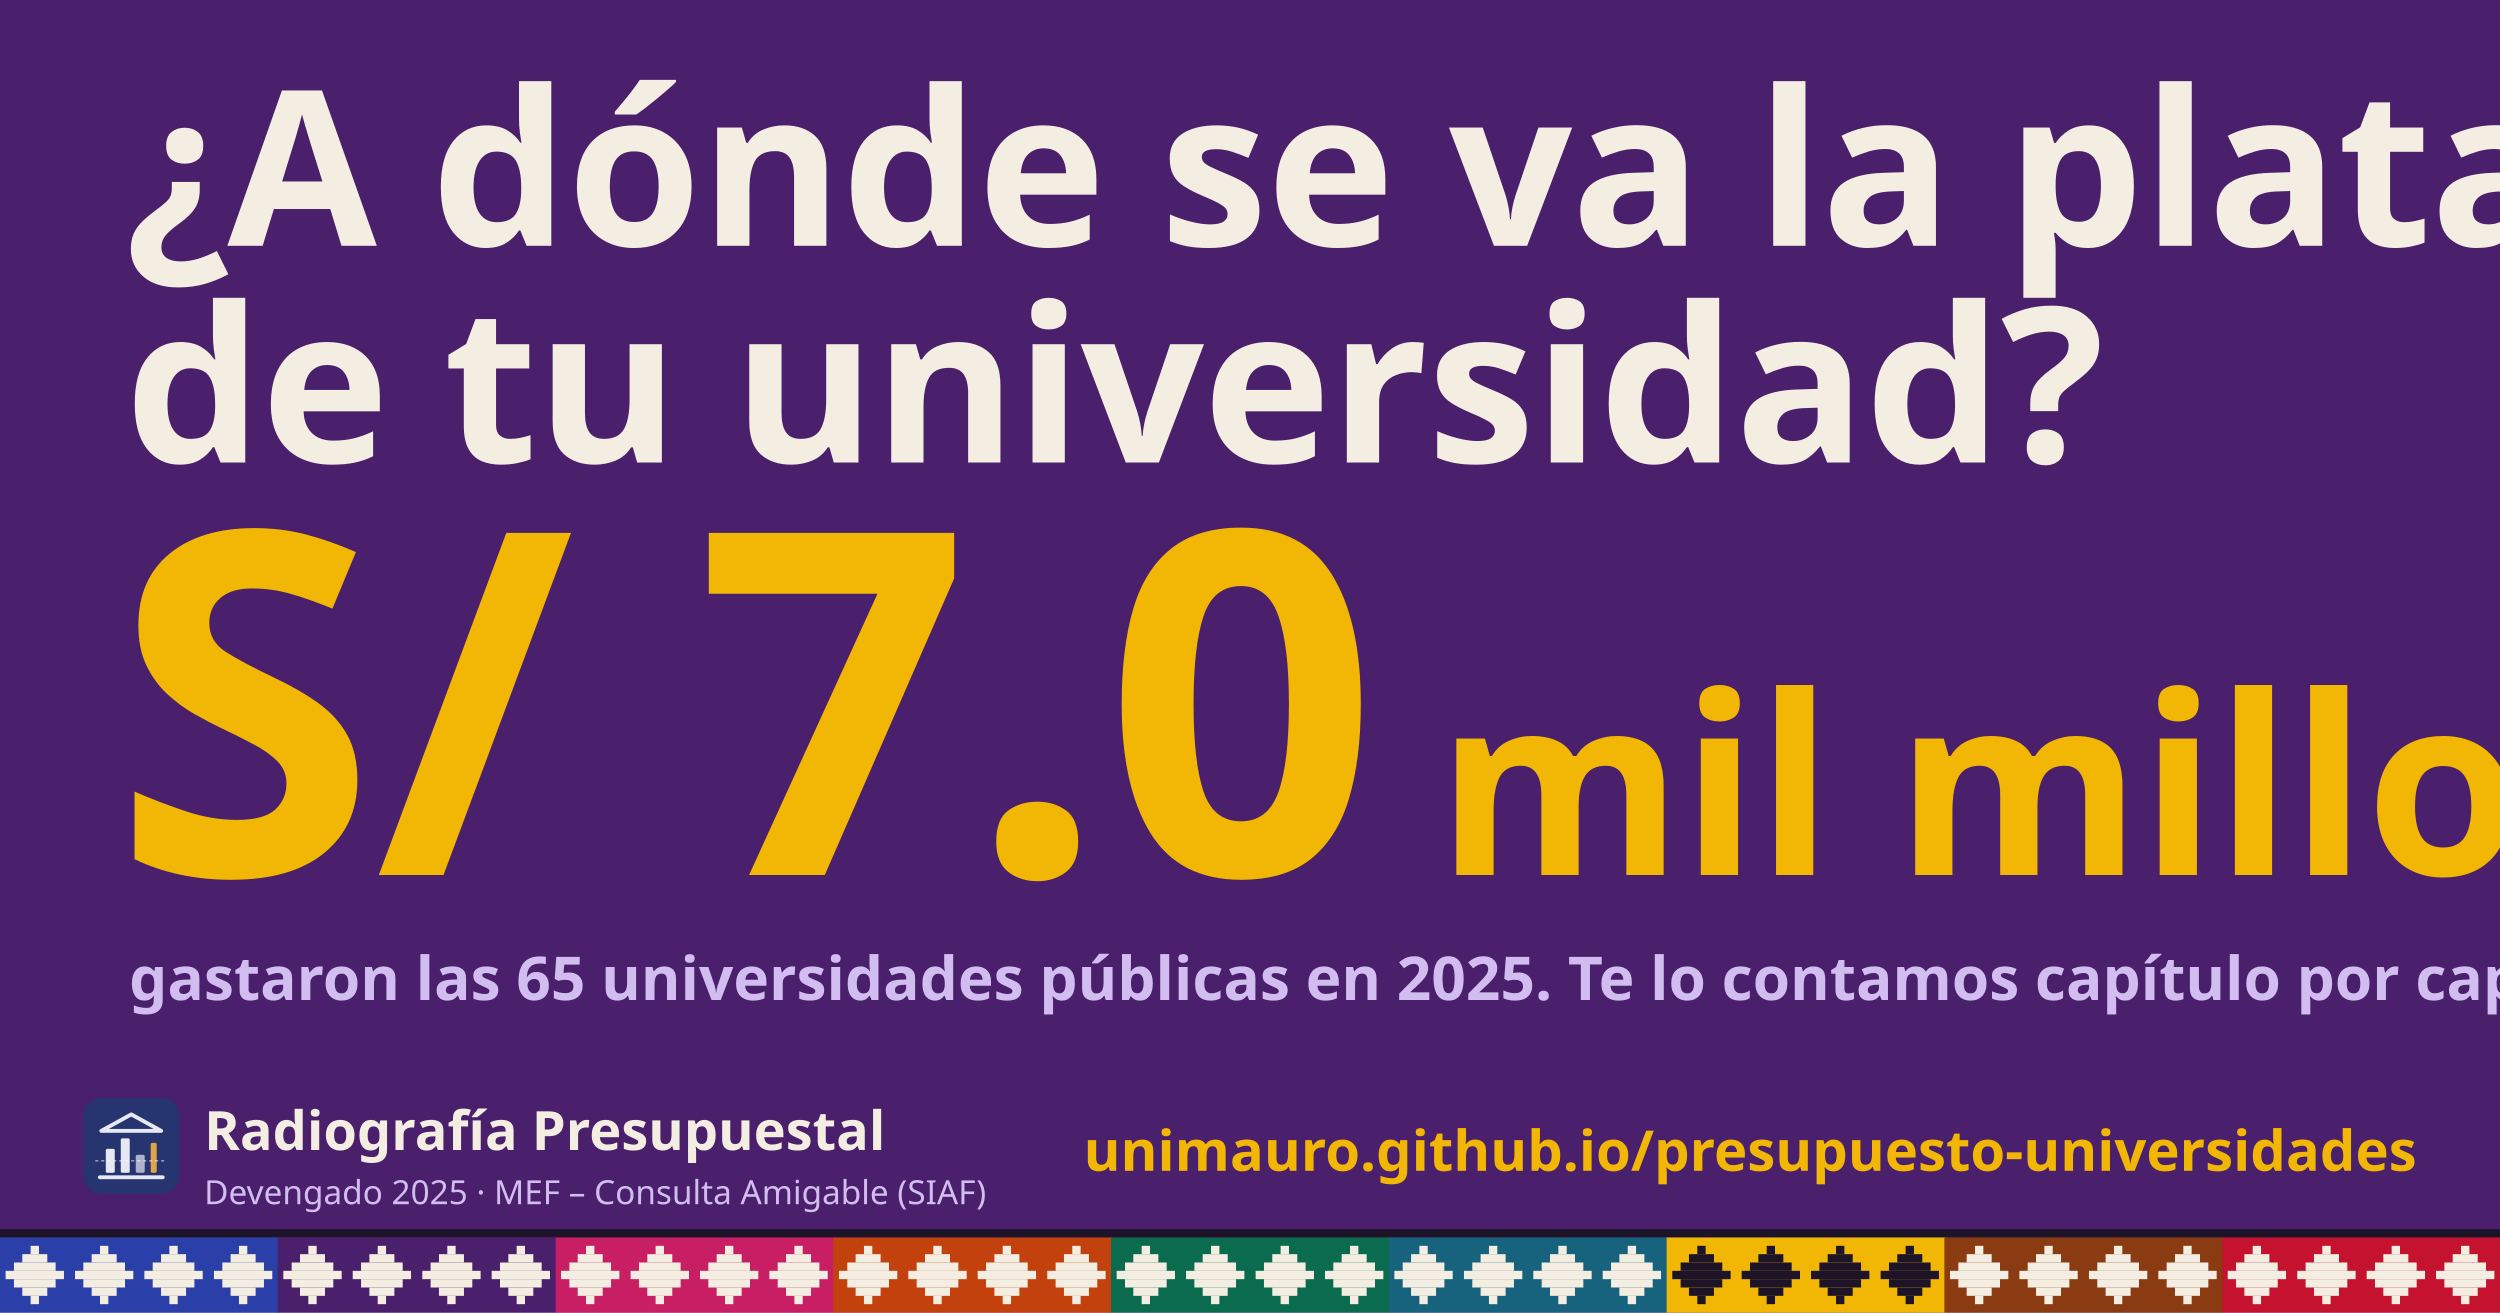
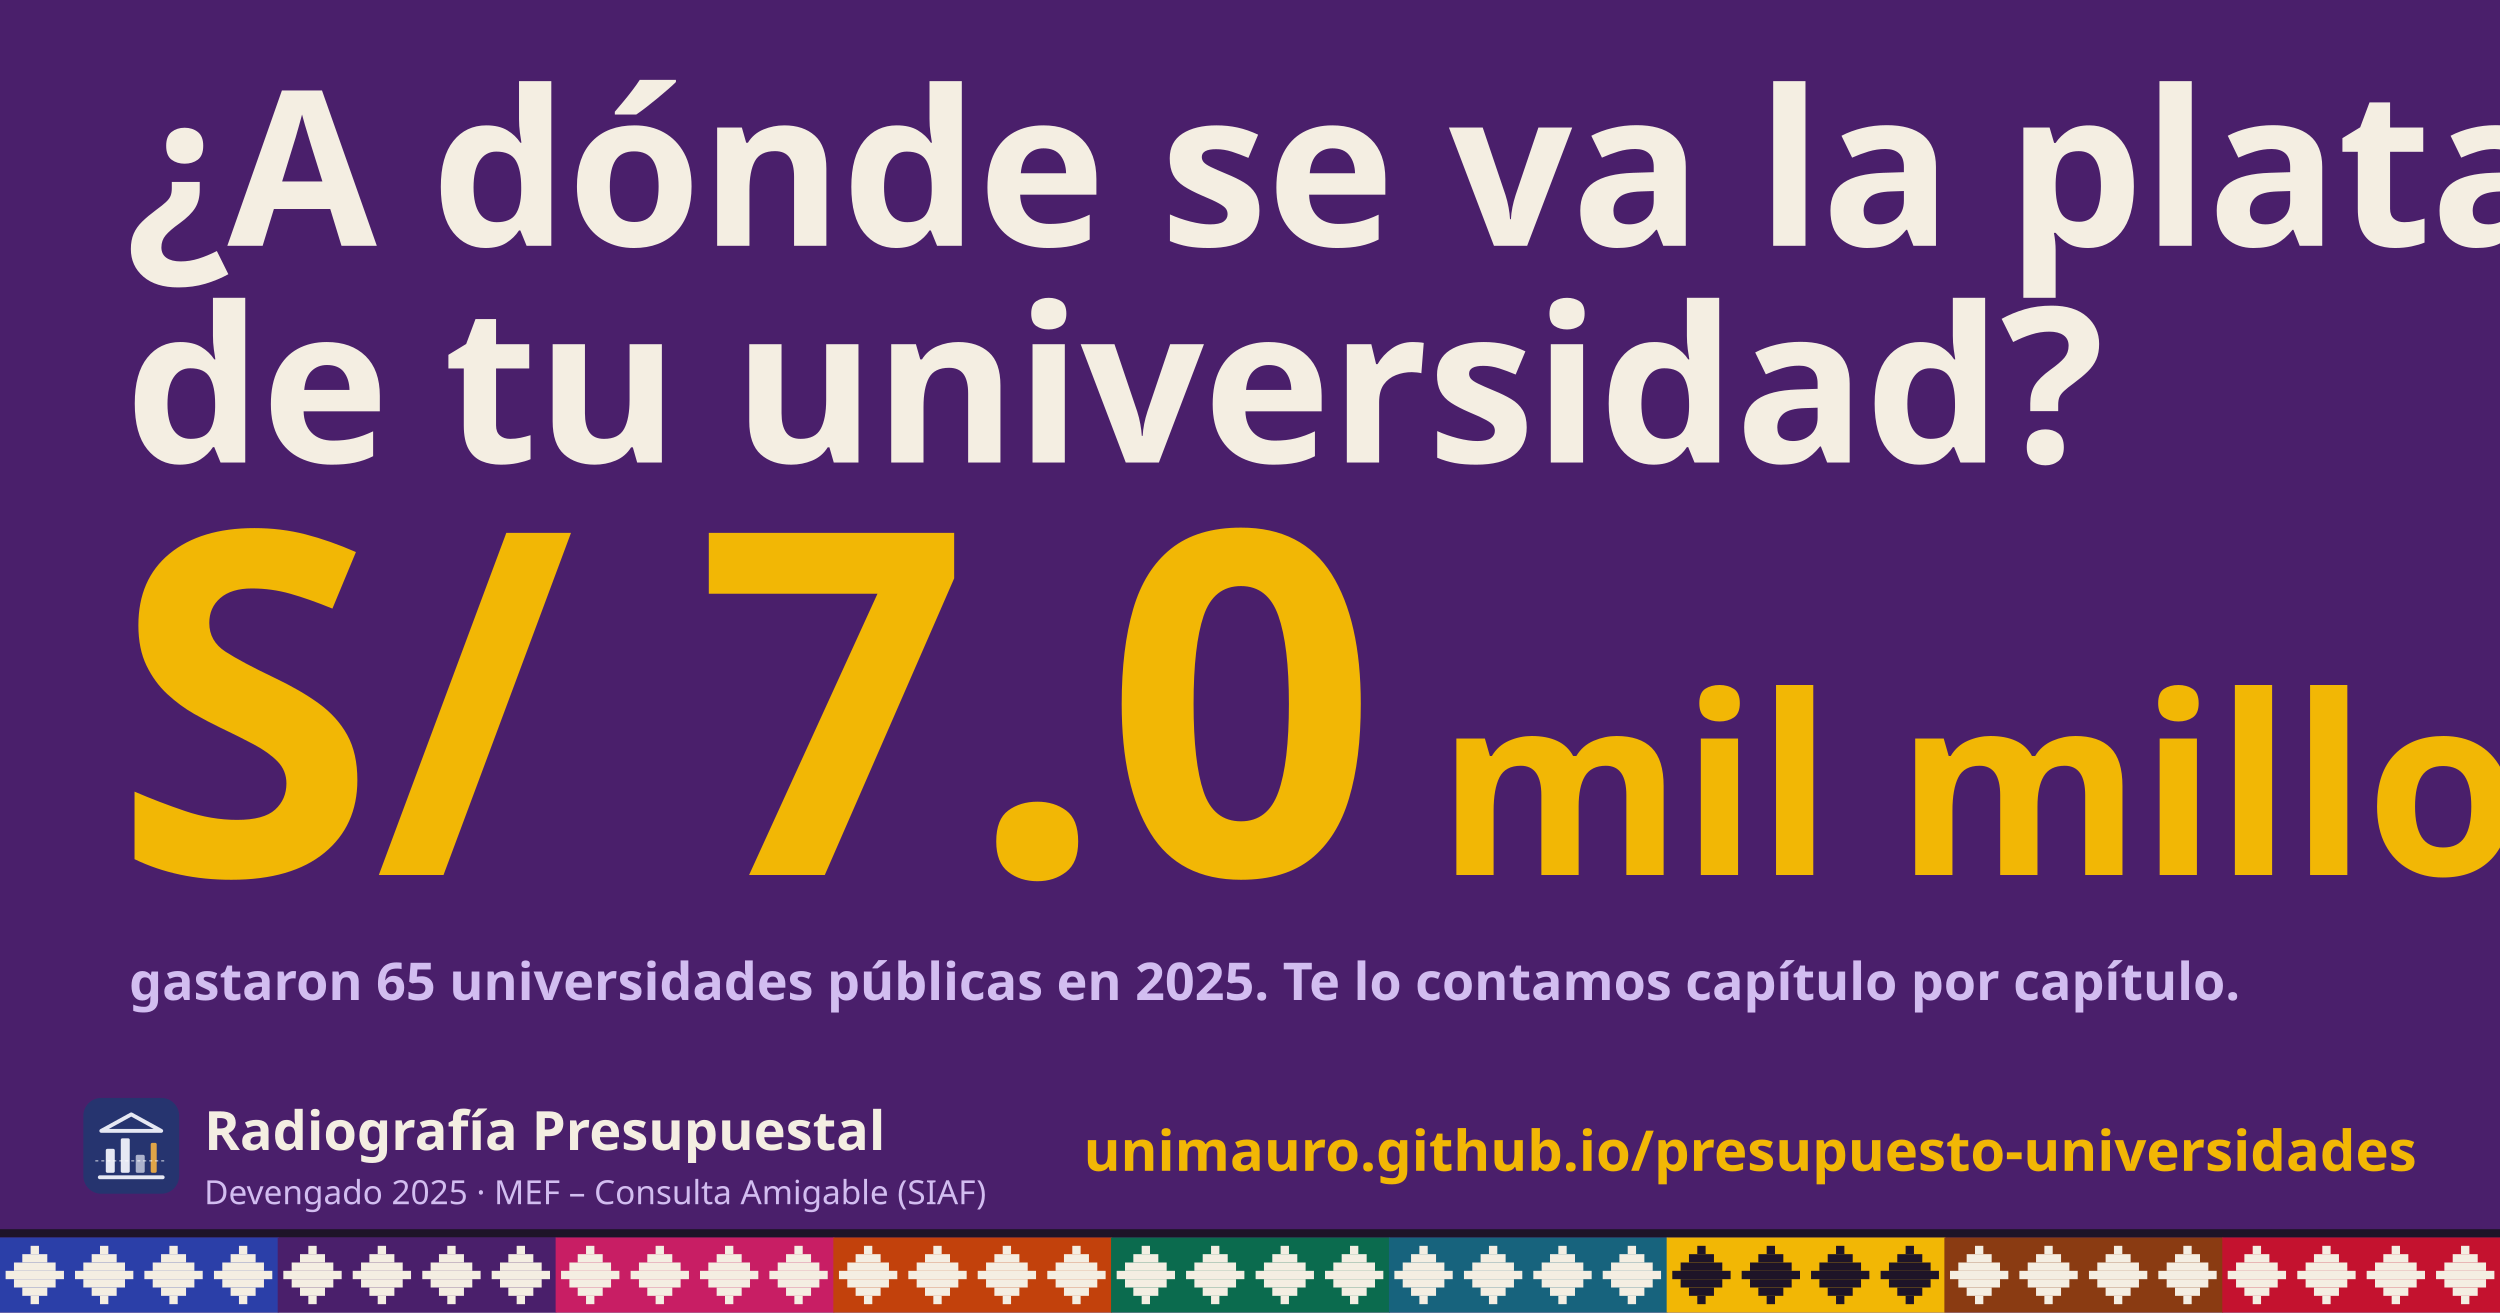
<svg xmlns="http://www.w3.org/2000/svg" width="1200" height="630" viewBox="0 0 1200 630">
  <rect width="1200" height="630" fill="#4A1F6B" />
  <text x="60" y="118" font-family="'Archivo ExtraCondensed', 'Archivo', 'Arial Narrow', sans-serif" font-size="104" font-weight="900" fill="#F4EEE2" text-anchor="start" letter-spacing="-0.5">¿A dónde se va la plata</text>
  <text x="60" y="222" font-family="'Archivo ExtraCondensed', 'Archivo', 'Arial Narrow', sans-serif" font-size="104" font-weight="900" fill="#F4EEE2" text-anchor="start" letter-spacing="-0.5">de tu universidad?</text>
  <text x="54" y="420" font-family="'Archivo ExtraCondensed', 'Archivo', 'Arial Narrow', sans-serif" font-weight="900" font-size="230" fill="#F2B705" letter-spacing="-0.5">S/ 7.0<tspan font-size="120" dx="28">mil millones</tspan>
  </text>
-   <text x="62" y="480" font-family="'Atkinson Hyperlegible Next', 'Atkinson Hyperlegible', sans-serif" font-size="29" font-weight="700" fill="#D2BDF0" text-anchor="start">gastaron las 65 universidades públicas en 2025. Te lo contamos capítulo por capítulo.</text>
+   <text x="62" y="480" font-family="'Atkinson Hyperlegible Next', 'Atkinson Hyperlegible', sans-serif" font-size="25" font-weight="700" fill="#D2BDF0" text-anchor="start">gastaron 65 universidades públicas en 2025. Te lo contamos capítulo por capítulo.</text>
  <g transform="translate(40 527) scale(0.71875)">
    <rect width="64" height="64" rx="12" fill="#26346F" />
    <path d="M12 22 L32 11 L52 22 Z" fill="none" stroke="#E6E8F3" stroke-width="2.6" stroke-linejoin="round" />
    <rect x="15" y="34" width="6" height="16" rx="1" fill="#E6E8F3" />
    <rect x="25" y="27" width="6" height="23" rx="1" fill="#E6E8F3" />
    <rect x="35" y="38" width="6" height="12" rx="1" fill="#E6E8F3" opacity=".7" />
    <rect x="45" y="30" width="4" height="20" rx="1" fill="#E0A447" />
    <path d="M11 53 H53" stroke="#E6E8F3" stroke-width="2.6" stroke-linecap="round" />
    <path d="M8 42 H56" stroke="#FFFFFF" stroke-width="1" stroke-dasharray="2 2" opacity=".55" />
  </g>
  <text x="98" y="552" font-family="'Archivo ExtraCondensed', 'Archivo', 'Arial Narrow', sans-serif" font-size="26" font-weight="800" fill="#F4EEE2" text-anchor="start">Radiografía Presupuestal</text>
  <text x="98" y="578" font-family="'Atkinson Hyperlegible Next', 'Atkinson Hyperlegible', sans-serif" font-size="16" font-weight="400" fill="#D2BDF0" text-anchor="start">Devengado 2025 · MEF – Consulta Amigable (SIAF)</text>
  <text x="1160" y="562" font-family="'Atkinson Hyperlegible Next', 'Atkinson Hyperlegible', sans-serif" font-size="27" font-weight="700" fill="#F2B705" text-anchor="end">unimauro.github.io/presupuesto-universidades</text>
  <rect x="0" y="590" width="1200" height="4" fill="#1E1428" />
  <rect x="0.0" y="594" width="133.8" height="36" fill="#2B3FA8" />
  <rect x="14.7" y="598.0" width="4.0" height="4" fill="#F4EEE2" />
  <rect x="10.7" y="602.0" width="12.0" height="4" fill="#F4EEE2" />
  <rect x="6.7" y="606.0" width="20.0" height="4" fill="#F4EEE2" />
  <rect x="2.7" y="610.0" width="28.0" height="4" fill="#F4EEE2" />
  <rect x="6.7" y="614.0" width="20.0" height="4" fill="#F4EEE2" />
  <rect x="10.7" y="618.0" width="12.0" height="4" fill="#F4EEE2" />
  <rect x="14.7" y="622.0" width="4.0" height="4" fill="#F4EEE2" />
  <rect x="48.0" y="598.0" width="4.0" height="4" fill="#F4EEE2" />
  <rect x="44.0" y="602.0" width="12.0" height="4" fill="#F4EEE2" />
  <rect x="40.0" y="606.0" width="20.0" height="4" fill="#F4EEE2" />
  <rect x="36.0" y="610.0" width="28.0" height="4" fill="#F4EEE2" />
  <rect x="40.0" y="614.0" width="20.0" height="4" fill="#F4EEE2" />
  <rect x="44.0" y="618.0" width="12.0" height="4" fill="#F4EEE2" />
  <rect x="48.0" y="622.0" width="4.0" height="4" fill="#F4EEE2" />
  <rect x="81.3" y="598.0" width="4.0" height="4" fill="#F4EEE2" />
  <rect x="77.3" y="602.0" width="12.0" height="4" fill="#F4EEE2" />
  <rect x="73.3" y="606.0" width="20.0" height="4" fill="#F4EEE2" />
  <rect x="69.3" y="610.0" width="28.0" height="4" fill="#F4EEE2" />
  <rect x="73.3" y="614.0" width="20.0" height="4" fill="#F4EEE2" />
  <rect x="77.3" y="618.0" width="12.0" height="4" fill="#F4EEE2" />
  <rect x="81.3" y="622.0" width="4.0" height="4" fill="#F4EEE2" />
  <rect x="114.7" y="598.0" width="4.0" height="4" fill="#F4EEE2" />
  <rect x="110.7" y="602.0" width="12.0" height="4" fill="#F4EEE2" />
  <rect x="106.7" y="606.0" width="20.0" height="4" fill="#F4EEE2" />
  <rect x="102.7" y="610.0" width="28.0" height="4" fill="#F4EEE2" />
  <rect x="106.7" y="614.0" width="20.0" height="4" fill="#F4EEE2" />
  <rect x="110.7" y="618.0" width="12.0" height="4" fill="#F4EEE2" />
  <rect x="114.7" y="622.0" width="4.0" height="4" fill="#F4EEE2" />
  <rect x="133.3" y="594" width="133.8" height="36" fill="#4A1F6B" />
  <rect x="148.0" y="598.0" width="4.0" height="4" fill="#F4EEE2" />
  <rect x="144.0" y="602.0" width="12.0" height="4" fill="#F4EEE2" />
  <rect x="140.0" y="606.0" width="20.0" height="4" fill="#F4EEE2" />
  <rect x="136.0" y="610.0" width="28.0" height="4" fill="#F4EEE2" />
  <rect x="140.0" y="614.0" width="20.0" height="4" fill="#F4EEE2" />
  <rect x="144.0" y="618.0" width="12.0" height="4" fill="#F4EEE2" />
  <rect x="148.0" y="622.0" width="4.0" height="4" fill="#F4EEE2" />
  <rect x="181.3" y="598.0" width="4.0" height="4" fill="#F4EEE2" />
  <rect x="177.3" y="602.0" width="12.0" height="4" fill="#F4EEE2" />
  <rect x="173.3" y="606.0" width="20.0" height="4" fill="#F4EEE2" />
  <rect x="169.3" y="610.0" width="28.0" height="4" fill="#F4EEE2" />
  <rect x="173.3" y="614.0" width="20.0" height="4" fill="#F4EEE2" />
  <rect x="177.3" y="618.0" width="12.0" height="4" fill="#F4EEE2" />
  <rect x="181.3" y="622.0" width="4.0" height="4" fill="#F4EEE2" />
  <rect x="214.7" y="598.0" width="4.0" height="4" fill="#F4EEE2" />
  <rect x="210.7" y="602.0" width="12.0" height="4" fill="#F4EEE2" />
  <rect x="206.7" y="606.0" width="20.0" height="4" fill="#F4EEE2" />
  <rect x="202.7" y="610.0" width="28.0" height="4" fill="#F4EEE2" />
  <rect x="206.7" y="614.0" width="20.0" height="4" fill="#F4EEE2" />
  <rect x="210.7" y="618.0" width="12.0" height="4" fill="#F4EEE2" />
  <rect x="214.7" y="622.0" width="4.0" height="4" fill="#F4EEE2" />
  <rect x="248.0" y="598.0" width="4.0" height="4" fill="#F4EEE2" />
  <rect x="244.0" y="602.0" width="12.0" height="4" fill="#F4EEE2" />
  <rect x="240.0" y="606.0" width="20.0" height="4" fill="#F4EEE2" />
  <rect x="236.0" y="610.0" width="28.0" height="4" fill="#F4EEE2" />
  <rect x="240.0" y="614.0" width="20.0" height="4" fill="#F4EEE2" />
  <rect x="244.0" y="618.0" width="12.0" height="4" fill="#F4EEE2" />
  <rect x="248.0" y="622.0" width="4.0" height="4" fill="#F4EEE2" />
  <rect x="266.7" y="594" width="133.8" height="36" fill="#C81E64" />
  <rect x="281.3" y="598.0" width="4.0" height="4" fill="#F4EEE2" />
  <rect x="277.3" y="602.0" width="12.0" height="4" fill="#F4EEE2" />
  <rect x="273.3" y="606.0" width="20.0" height="4" fill="#F4EEE2" />
  <rect x="269.3" y="610.0" width="28.0" height="4" fill="#F4EEE2" />
  <rect x="273.3" y="614.0" width="20.0" height="4" fill="#F4EEE2" />
  <rect x="277.3" y="618.0" width="12.0" height="4" fill="#F4EEE2" />
  <rect x="281.3" y="622.0" width="4.0" height="4" fill="#F4EEE2" />
  <rect x="314.7" y="598.0" width="4.0" height="4" fill="#F4EEE2" />
  <rect x="310.7" y="602.0" width="12.0" height="4" fill="#F4EEE2" />
  <rect x="306.7" y="606.0" width="20.0" height="4" fill="#F4EEE2" />
  <rect x="302.7" y="610.0" width="28.0" height="4" fill="#F4EEE2" />
  <rect x="306.7" y="614.0" width="20.0" height="4" fill="#F4EEE2" />
  <rect x="310.7" y="618.0" width="12.0" height="4" fill="#F4EEE2" />
  <rect x="314.7" y="622.0" width="4.0" height="4" fill="#F4EEE2" />
  <rect x="348.0" y="598.0" width="4.0" height="4" fill="#F4EEE2" />
  <rect x="344.0" y="602.0" width="12.0" height="4" fill="#F4EEE2" />
  <rect x="340.0" y="606.0" width="20.0" height="4" fill="#F4EEE2" />
  <rect x="336.0" y="610.0" width="28.0" height="4" fill="#F4EEE2" />
  <rect x="340.0" y="614.0" width="20.0" height="4" fill="#F4EEE2" />
  <rect x="344.0" y="618.0" width="12.0" height="4" fill="#F4EEE2" />
  <rect x="348.0" y="622.0" width="4.0" height="4" fill="#F4EEE2" />
  <rect x="381.3" y="598.0" width="4.0" height="4" fill="#F4EEE2" />
  <rect x="377.3" y="602.0" width="12.0" height="4" fill="#F4EEE2" />
  <rect x="373.3" y="606.0" width="20.0" height="4" fill="#F4EEE2" />
  <rect x="369.3" y="610.0" width="28.0" height="4" fill="#F4EEE2" />
  <rect x="373.3" y="614.0" width="20.0" height="4" fill="#F4EEE2" />
  <rect x="377.3" y="618.0" width="12.0" height="4" fill="#F4EEE2" />
  <rect x="381.3" y="622.0" width="4.0" height="4" fill="#F4EEE2" />
  <rect x="400.0" y="594" width="133.8" height="36" fill="#C2410C" />
  <rect x="414.7" y="598.0" width="4.0" height="4" fill="#F4EEE2" />
  <rect x="410.7" y="602.0" width="12.0" height="4" fill="#F4EEE2" />
  <rect x="406.7" y="606.0" width="20.0" height="4" fill="#F4EEE2" />
  <rect x="402.7" y="610.0" width="28.0" height="4" fill="#F4EEE2" />
  <rect x="406.7" y="614.0" width="20.0" height="4" fill="#F4EEE2" />
  <rect x="410.7" y="618.0" width="12.0" height="4" fill="#F4EEE2" />
  <rect x="414.7" y="622.0" width="4.0" height="4" fill="#F4EEE2" />
  <rect x="448.0" y="598.0" width="4.0" height="4" fill="#F4EEE2" />
  <rect x="444.0" y="602.0" width="12.0" height="4" fill="#F4EEE2" />
  <rect x="440.0" y="606.0" width="20.0" height="4" fill="#F4EEE2" />
  <rect x="436.0" y="610.0" width="28.0" height="4" fill="#F4EEE2" />
  <rect x="440.0" y="614.0" width="20.0" height="4" fill="#F4EEE2" />
  <rect x="444.0" y="618.0" width="12.0" height="4" fill="#F4EEE2" />
  <rect x="448.0" y="622.0" width="4.0" height="4" fill="#F4EEE2" />
  <rect x="481.3" y="598.0" width="4.0" height="4" fill="#F4EEE2" />
  <rect x="477.3" y="602.0" width="12.0" height="4" fill="#F4EEE2" />
  <rect x="473.3" y="606.0" width="20.0" height="4" fill="#F4EEE2" />
  <rect x="469.3" y="610.0" width="28.0" height="4" fill="#F4EEE2" />
  <rect x="473.3" y="614.0" width="20.0" height="4" fill="#F4EEE2" />
  <rect x="477.3" y="618.0" width="12.0" height="4" fill="#F4EEE2" />
  <rect x="481.3" y="622.0" width="4.0" height="4" fill="#F4EEE2" />
  <rect x="514.7" y="598.0" width="4.0" height="4" fill="#F4EEE2" />
  <rect x="510.7" y="602.0" width="12.0" height="4" fill="#F4EEE2" />
  <rect x="506.7" y="606.0" width="20.0" height="4" fill="#F4EEE2" />
  <rect x="502.7" y="610.0" width="28.0" height="4" fill="#F4EEE2" />
  <rect x="506.7" y="614.0" width="20.0" height="4" fill="#F4EEE2" />
  <rect x="510.7" y="618.0" width="12.0" height="4" fill="#F4EEE2" />
  <rect x="514.7" y="622.0" width="4.0" height="4" fill="#F4EEE2" />
  <rect x="533.3" y="594" width="133.8" height="36" fill="#0B6B4E" />
  <rect x="548.0" y="598.0" width="4.0" height="4" fill="#F4EEE2" />
  <rect x="544.0" y="602.0" width="12.0" height="4" fill="#F4EEE2" />
  <rect x="540.0" y="606.0" width="20.0" height="4" fill="#F4EEE2" />
  <rect x="536.0" y="610.0" width="28.0" height="4" fill="#F4EEE2" />
  <rect x="540.0" y="614.0" width="20.0" height="4" fill="#F4EEE2" />
  <rect x="544.0" y="618.0" width="12.0" height="4" fill="#F4EEE2" />
  <rect x="548.0" y="622.0" width="4.0" height="4" fill="#F4EEE2" />
  <rect x="581.3" y="598.0" width="4.0" height="4" fill="#F4EEE2" />
  <rect x="577.3" y="602.0" width="12.0" height="4" fill="#F4EEE2" />
  <rect x="573.3" y="606.0" width="20.0" height="4" fill="#F4EEE2" />
  <rect x="569.3" y="610.0" width="28.0" height="4" fill="#F4EEE2" />
  <rect x="573.3" y="614.0" width="20.0" height="4" fill="#F4EEE2" />
  <rect x="577.3" y="618.0" width="12.0" height="4" fill="#F4EEE2" />
  <rect x="581.3" y="622.0" width="4.0" height="4" fill="#F4EEE2" />
  <rect x="614.7" y="598.0" width="4.0" height="4" fill="#F4EEE2" />
  <rect x="610.7" y="602.0" width="12.0" height="4" fill="#F4EEE2" />
  <rect x="606.7" y="606.0" width="20.0" height="4" fill="#F4EEE2" />
  <rect x="602.7" y="610.0" width="28.0" height="4" fill="#F4EEE2" />
  <rect x="606.7" y="614.0" width="20.0" height="4" fill="#F4EEE2" />
  <rect x="610.7" y="618.0" width="12.0" height="4" fill="#F4EEE2" />
  <rect x="614.7" y="622.0" width="4.0" height="4" fill="#F4EEE2" />
  <rect x="648.0" y="598.0" width="4.0" height="4" fill="#F4EEE2" />
  <rect x="644.0" y="602.0" width="12.0" height="4" fill="#F4EEE2" />
  <rect x="640.0" y="606.0" width="20.0" height="4" fill="#F4EEE2" />
  <rect x="636.0" y="610.0" width="28.0" height="4" fill="#F4EEE2" />
  <rect x="640.0" y="614.0" width="20.0" height="4" fill="#F4EEE2" />
  <rect x="644.0" y="618.0" width="12.0" height="4" fill="#F4EEE2" />
  <rect x="648.0" y="622.0" width="4.0" height="4" fill="#F4EEE2" />
  <rect x="666.7" y="594" width="133.8" height="36" fill="#17637D" />
  <rect x="681.3" y="598.0" width="4.0" height="4" fill="#F4EEE2" />
  <rect x="677.3" y="602.0" width="12.0" height="4" fill="#F4EEE2" />
  <rect x="673.3" y="606.0" width="20.0" height="4" fill="#F4EEE2" />
  <rect x="669.3" y="610.0" width="28.0" height="4" fill="#F4EEE2" />
  <rect x="673.3" y="614.0" width="20.0" height="4" fill="#F4EEE2" />
  <rect x="677.3" y="618.0" width="12.0" height="4" fill="#F4EEE2" />
  <rect x="681.3" y="622.0" width="4.0" height="4" fill="#F4EEE2" />
  <rect x="714.7" y="598.0" width="4.0" height="4" fill="#F4EEE2" />
  <rect x="710.7" y="602.0" width="12.0" height="4" fill="#F4EEE2" />
  <rect x="706.7" y="606.0" width="20.0" height="4" fill="#F4EEE2" />
  <rect x="702.7" y="610.0" width="28.0" height="4" fill="#F4EEE2" />
  <rect x="706.7" y="614.0" width="20.0" height="4" fill="#F4EEE2" />
  <rect x="710.7" y="618.0" width="12.0" height="4" fill="#F4EEE2" />
  <rect x="714.7" y="622.0" width="4.0" height="4" fill="#F4EEE2" />
  <rect x="748.0" y="598.0" width="4.0" height="4" fill="#F4EEE2" />
  <rect x="744.0" y="602.0" width="12.0" height="4" fill="#F4EEE2" />
  <rect x="740.0" y="606.0" width="20.0" height="4" fill="#F4EEE2" />
  <rect x="736.0" y="610.0" width="28.0" height="4" fill="#F4EEE2" />
  <rect x="740.0" y="614.0" width="20.0" height="4" fill="#F4EEE2" />
  <rect x="744.0" y="618.0" width="12.0" height="4" fill="#F4EEE2" />
  <rect x="748.0" y="622.0" width="4.0" height="4" fill="#F4EEE2" />
  <rect x="781.3" y="598.0" width="4.0" height="4" fill="#F4EEE2" />
  <rect x="777.3" y="602.0" width="12.0" height="4" fill="#F4EEE2" />
  <rect x="773.3" y="606.0" width="20.0" height="4" fill="#F4EEE2" />
  <rect x="769.3" y="610.0" width="28.0" height="4" fill="#F4EEE2" />
  <rect x="773.3" y="614.0" width="20.0" height="4" fill="#F4EEE2" />
  <rect x="777.3" y="618.0" width="12.0" height="4" fill="#F4EEE2" />
  <rect x="781.3" y="622.0" width="4.0" height="4" fill="#F4EEE2" />
  <rect x="800.0" y="594" width="133.8" height="36" fill="#F2B705" />
  <rect x="814.7" y="598.0" width="4.0" height="4" fill="#1E1428" />
  <rect x="810.7" y="602.0" width="12.0" height="4" fill="#1E1428" />
  <rect x="806.7" y="606.0" width="20.0" height="4" fill="#1E1428" />
  <rect x="802.7" y="610.0" width="28.0" height="4" fill="#1E1428" />
  <rect x="806.7" y="614.0" width="20.0" height="4" fill="#1E1428" />
  <rect x="810.7" y="618.0" width="12.0" height="4" fill="#1E1428" />
  <rect x="814.7" y="622.0" width="4.0" height="4" fill="#1E1428" />
  <rect x="848.0" y="598.0" width="4.0" height="4" fill="#1E1428" />
  <rect x="844.0" y="602.0" width="12.0" height="4" fill="#1E1428" />
  <rect x="840.0" y="606.0" width="20.0" height="4" fill="#1E1428" />
  <rect x="836.0" y="610.0" width="28.0" height="4" fill="#1E1428" />
  <rect x="840.0" y="614.0" width="20.0" height="4" fill="#1E1428" />
  <rect x="844.0" y="618.0" width="12.0" height="4" fill="#1E1428" />
  <rect x="848.0" y="622.0" width="4.0" height="4" fill="#1E1428" />
  <rect x="881.3" y="598.0" width="4.0" height="4" fill="#1E1428" />
  <rect x="877.3" y="602.0" width="12.0" height="4" fill="#1E1428" />
  <rect x="873.3" y="606.0" width="20.0" height="4" fill="#1E1428" />
  <rect x="869.3" y="610.0" width="28.0" height="4" fill="#1E1428" />
  <rect x="873.3" y="614.0" width="20.0" height="4" fill="#1E1428" />
  <rect x="877.3" y="618.0" width="12.0" height="4" fill="#1E1428" />
  <rect x="881.3" y="622.0" width="4.0" height="4" fill="#1E1428" />
  <rect x="914.7" y="598.0" width="4.0" height="4" fill="#1E1428" />
  <rect x="910.7" y="602.0" width="12.0" height="4" fill="#1E1428" />
  <rect x="906.7" y="606.0" width="20.0" height="4" fill="#1E1428" />
  <rect x="902.7" y="610.0" width="28.0" height="4" fill="#1E1428" />
  <rect x="906.7" y="614.0" width="20.0" height="4" fill="#1E1428" />
  <rect x="910.7" y="618.0" width="12.0" height="4" fill="#1E1428" />
  <rect x="914.7" y="622.0" width="4.0" height="4" fill="#1E1428" />
  <rect x="933.3" y="594" width="133.8" height="36" fill="#8A3B12" />
  <rect x="948.0" y="598.0" width="4.0" height="4" fill="#F4EEE2" />
  <rect x="944.0" y="602.0" width="12.0" height="4" fill="#F4EEE2" />
  <rect x="940.0" y="606.0" width="20.0" height="4" fill="#F4EEE2" />
  <rect x="936.0" y="610.0" width="28.0" height="4" fill="#F4EEE2" />
  <rect x="940.0" y="614.0" width="20.0" height="4" fill="#F4EEE2" />
  <rect x="944.0" y="618.0" width="12.0" height="4" fill="#F4EEE2" />
  <rect x="948.0" y="622.0" width="4.0" height="4" fill="#F4EEE2" />
  <rect x="981.3" y="598.0" width="4.0" height="4" fill="#F4EEE2" />
  <rect x="977.3" y="602.0" width="12.0" height="4" fill="#F4EEE2" />
  <rect x="973.3" y="606.0" width="20.0" height="4" fill="#F4EEE2" />
  <rect x="969.3" y="610.0" width="28.0" height="4" fill="#F4EEE2" />
  <rect x="973.3" y="614.0" width="20.0" height="4" fill="#F4EEE2" />
  <rect x="977.3" y="618.0" width="12.0" height="4" fill="#F4EEE2" />
  <rect x="981.3" y="622.0" width="4.0" height="4" fill="#F4EEE2" />
  <rect x="1014.7" y="598.0" width="4.0" height="4" fill="#F4EEE2" />
  <rect x="1010.7" y="602.0" width="12.0" height="4" fill="#F4EEE2" />
  <rect x="1006.7" y="606.0" width="20.0" height="4" fill="#F4EEE2" />
  <rect x="1002.7" y="610.0" width="28.0" height="4" fill="#F4EEE2" />
  <rect x="1006.7" y="614.0" width="20.0" height="4" fill="#F4EEE2" />
  <rect x="1010.7" y="618.0" width="12.0" height="4" fill="#F4EEE2" />
  <rect x="1014.7" y="622.0" width="4.0" height="4" fill="#F4EEE2" />
  <rect x="1048.0" y="598.0" width="4.0" height="4" fill="#F4EEE2" />
  <rect x="1044.0" y="602.0" width="12.0" height="4" fill="#F4EEE2" />
  <rect x="1040.0" y="606.0" width="20.0" height="4" fill="#F4EEE2" />
  <rect x="1036.0" y="610.0" width="28.0" height="4" fill="#F4EEE2" />
  <rect x="1040.0" y="614.0" width="20.0" height="4" fill="#F4EEE2" />
  <rect x="1044.0" y="618.0" width="12.0" height="4" fill="#F4EEE2" />
  <rect x="1048.0" y="622.0" width="4.0" height="4" fill="#F4EEE2" />
  <rect x="1066.7" y="594" width="133.8" height="36" fill="#C4122F" />
  <rect x="1081.3" y="598.0" width="4.0" height="4" fill="#F4EEE2" />
  <rect x="1077.3" y="602.0" width="12.0" height="4" fill="#F4EEE2" />
  <rect x="1073.3" y="606.0" width="20.0" height="4" fill="#F4EEE2" />
  <rect x="1069.3" y="610.0" width="28.0" height="4" fill="#F4EEE2" />
  <rect x="1073.3" y="614.0" width="20.0" height="4" fill="#F4EEE2" />
  <rect x="1077.3" y="618.0" width="12.0" height="4" fill="#F4EEE2" />
  <rect x="1081.3" y="622.0" width="4.0" height="4" fill="#F4EEE2" />
  <rect x="1114.7" y="598.0" width="4.0" height="4" fill="#F4EEE2" />
  <rect x="1110.7" y="602.0" width="12.0" height="4" fill="#F4EEE2" />
  <rect x="1106.7" y="606.0" width="20.0" height="4" fill="#F4EEE2" />
  <rect x="1102.7" y="610.0" width="28.0" height="4" fill="#F4EEE2" />
  <rect x="1106.7" y="614.0" width="20.0" height="4" fill="#F4EEE2" />
  <rect x="1110.7" y="618.0" width="12.0" height="4" fill="#F4EEE2" />
  <rect x="1114.7" y="622.0" width="4.0" height="4" fill="#F4EEE2" />
  <rect x="1148.0" y="598.0" width="4.0" height="4" fill="#F4EEE2" />
  <rect x="1144.0" y="602.0" width="12.0" height="4" fill="#F4EEE2" />
  <rect x="1140.0" y="606.0" width="20.0" height="4" fill="#F4EEE2" />
  <rect x="1136.0" y="610.0" width="28.0" height="4" fill="#F4EEE2" />
  <rect x="1140.0" y="614.0" width="20.0" height="4" fill="#F4EEE2" />
  <rect x="1144.0" y="618.0" width="12.0" height="4" fill="#F4EEE2" />
  <rect x="1148.0" y="622.0" width="4.0" height="4" fill="#F4EEE2" />
  <rect x="1181.3" y="598.0" width="4.0" height="4" fill="#F4EEE2" />
  <rect x="1177.3" y="602.0" width="12.0" height="4" fill="#F4EEE2" />
  <rect x="1173.3" y="606.0" width="20.0" height="4" fill="#F4EEE2" />
  <rect x="1169.3" y="610.0" width="28.0" height="4" fill="#F4EEE2" />
  <rect x="1173.3" y="614.0" width="20.0" height="4" fill="#F4EEE2" />
  <rect x="1177.3" y="618.0" width="12.0" height="4" fill="#F4EEE2" />
  <rect x="1181.3" y="622.0" width="4.0" height="4" fill="#F4EEE2" />
</svg>
